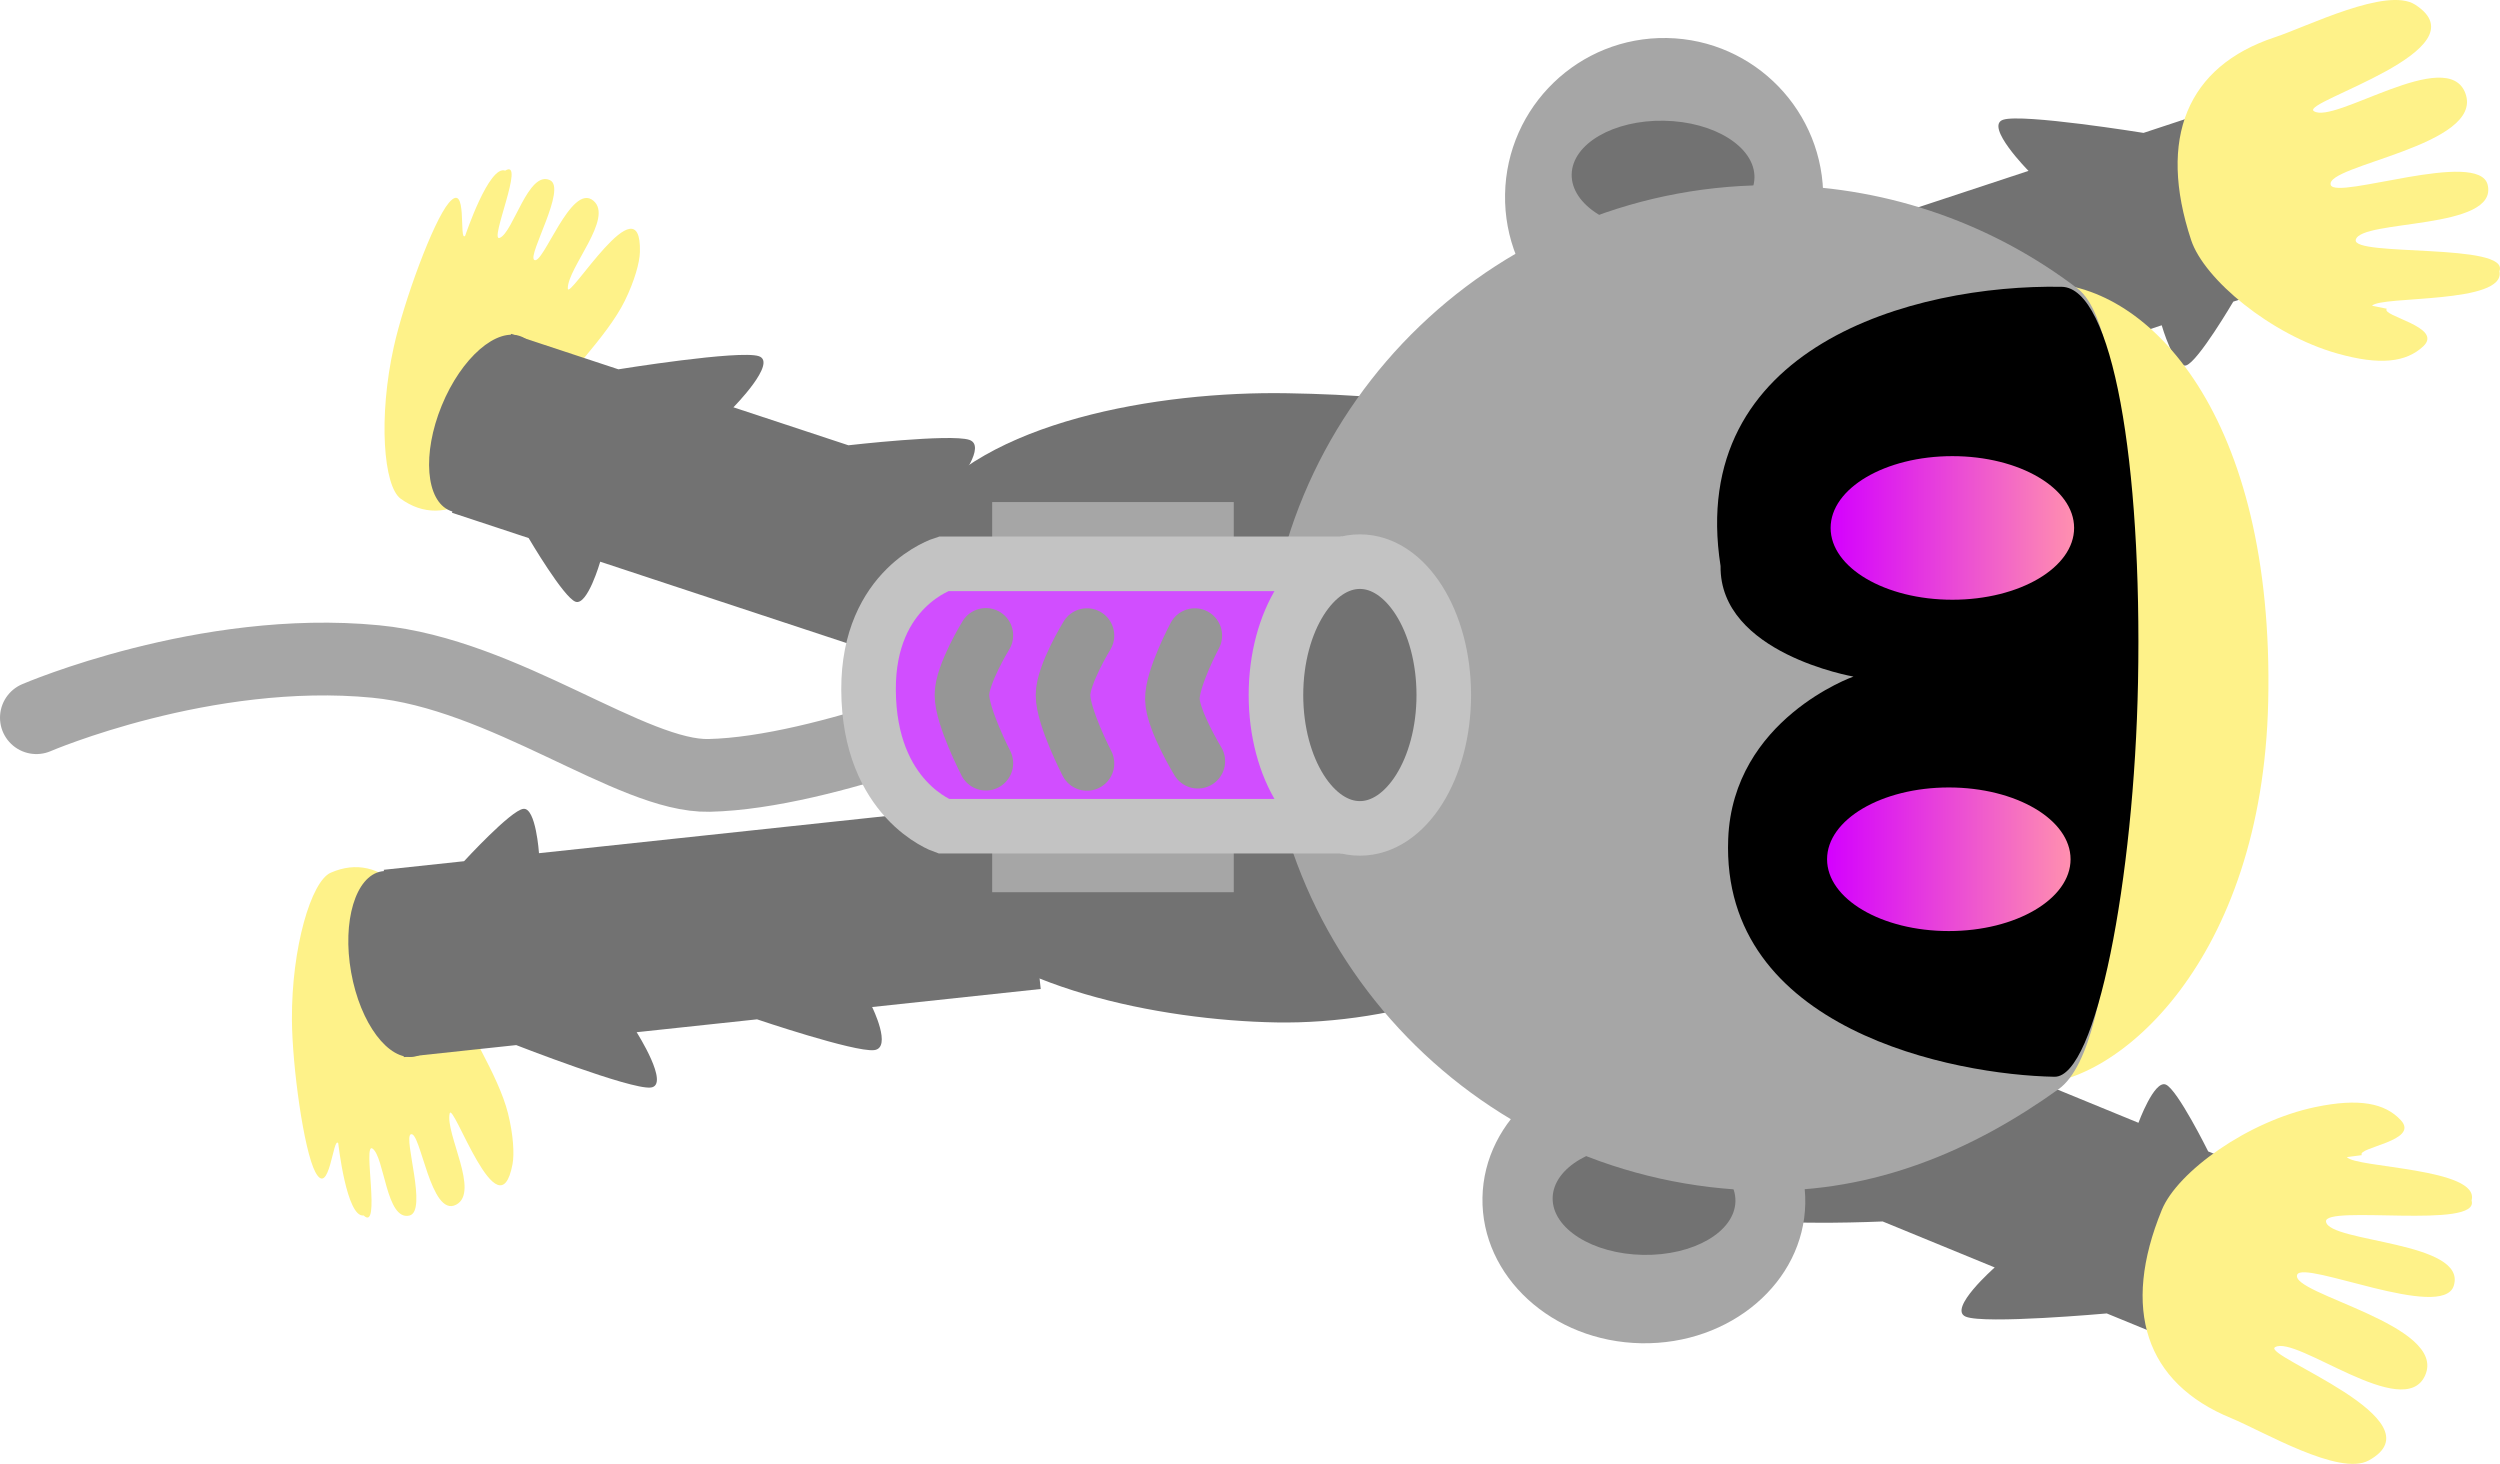
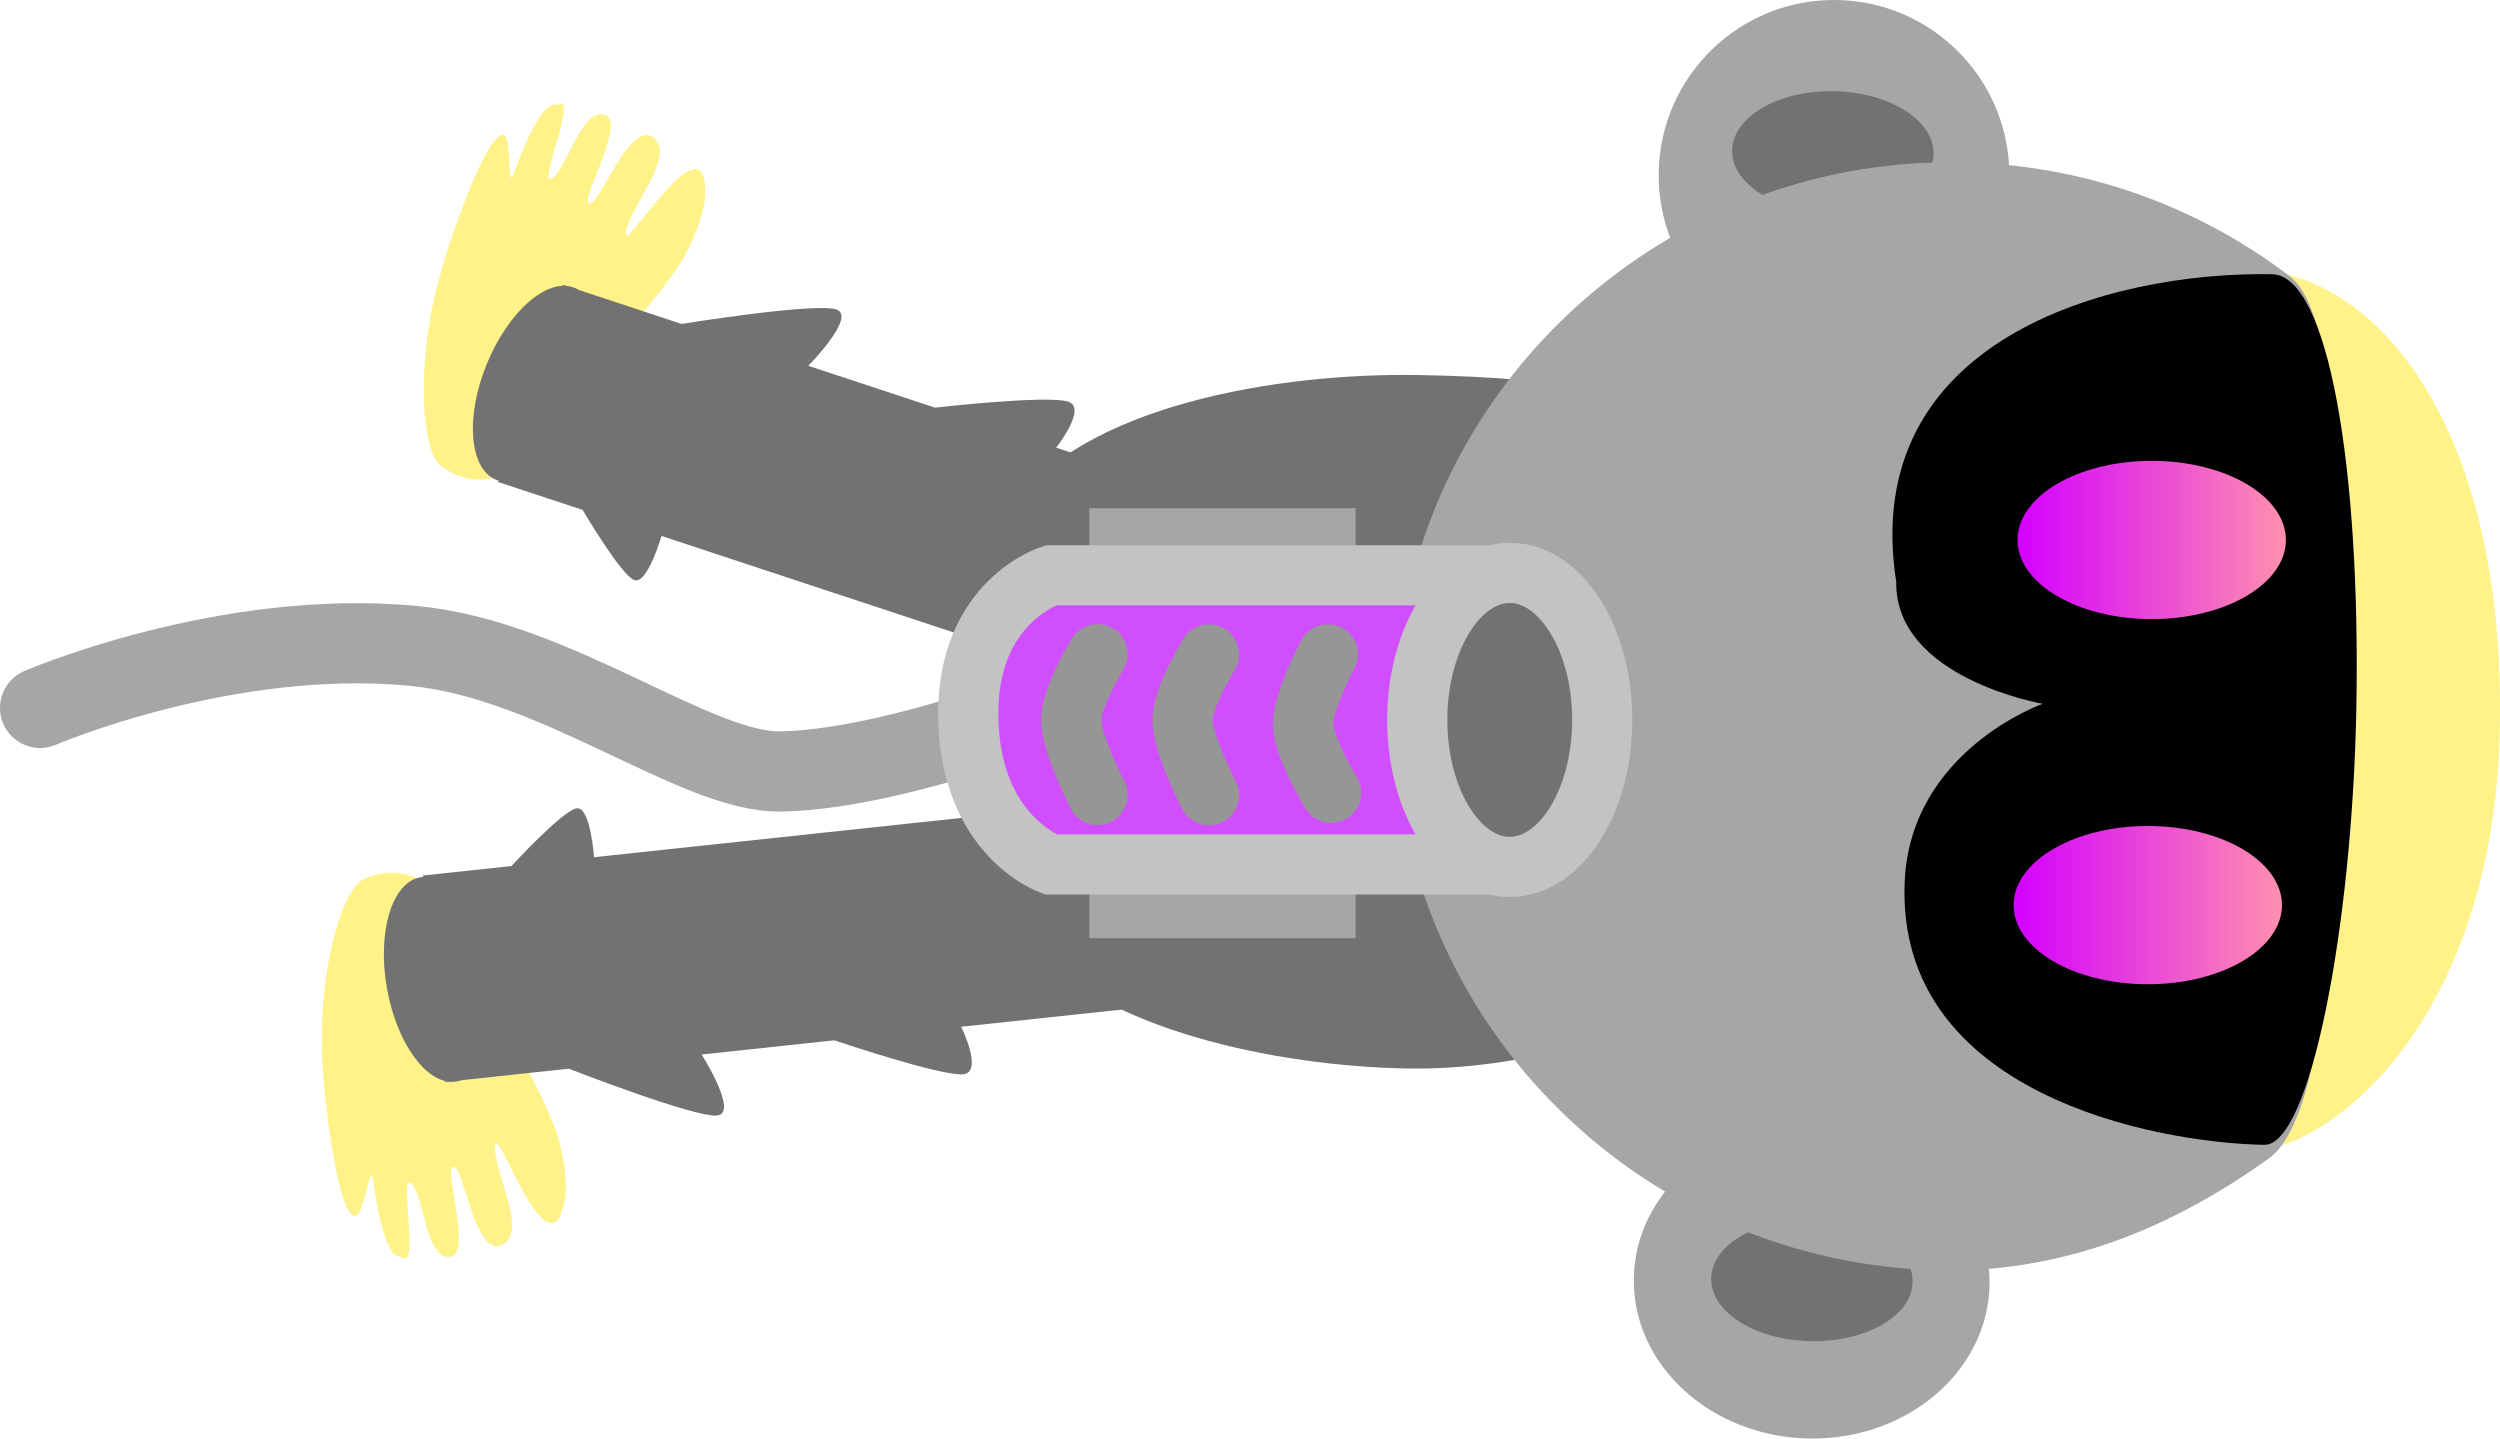
- <svg xmlns="http://www.w3.org/2000/svg" version="1.1" width="137.435" height="80.475" viewBox="0,0,137.435,80.475" id="svg35">
+ <svg xmlns="http://www.w3.org/2000/svg" version="1.1" width="374.11" height="215.269" viewBox="0 0 124.703 71.756" id="svg35">
  <defs id="defs4">
    <linearGradient x1="221.052" y1="170.874" x2="234.437" y2="170.874" gradientUnits="userSpaceOnUse" id="color-1">
      <stop offset="0" stop-color="#ff90af" id="stop1" />
      <stop offset="1" stop-color="#d400ff" id="stop2" />
    </linearGradient>
    <linearGradient x1="221.247" y1="189.088" x2="234.632" y2="189.088" gradientUnits="userSpaceOnUse" id="color-2">
      <stop offset="0" stop-color="#ff90af" id="stop3" />
      <stop offset="1" stop-color="#d400ff" id="stop4" />
    </linearGradient>
  </defs>
-   <g stroke="none" stroke-width="0" stroke-linecap="butt" id="g5" transform="matrix(-1,0,0,1,335.0734,-141.8511)" style="stroke-miterlimit:10">
-     <path d="m 209.575,206.834 4.106,-1.685 c 0,0 1.691,-3.413 2.33,-3.675 0.639,-0.262 1.503,2.102 1.503,2.102 l 24.637,-10.112 3.933,9.581 -8.623,3.539 c 0,0 1.706,1.859 0.762,2.246 -1.013,0.416 -6.648,0.17 -6.648,0.17 l -6.159,2.528 c 0,0 2.605,2.289 1.59,2.706 -1.038,0.426 -7.75,-0.178 -7.75,-0.178 l -5.749,2.36 z" fill="#727272" id="path4" />
-     <path d="m 205.233,205.354 c 0.32,-0.425 -3.208,-0.777 -2.142,-1.922 0.873,-0.938 2.288,-1.224 4.7,-0.721 3.706,0.773 7.575,3.55 8.438,5.652 2.236,5.448 0.904,9.512 -3.805,11.446 -1.748,0.718 -5.949,3.218 -7.569,2.329 -4.024,-2.209 5.922,-5.766 5.149,-6.227 -1.151,-0.685 -7.083,4.137 -8.246,1.56 -1.262,-2.795 7.463,-4.487 7.028,-5.546 -0.337,-0.822 -7.986,2.555 -8.604,0.614 -0.781,-2.452 6.853,-2.376 7.021,-3.527 0.138,-0.946 -8.502,0.448 -8.001,-1.166 -0.499,-1.782 6.407,-1.792 6.854,-2.385 z" fill="#fef289" id="path5" />
-   </g>
-   <g stroke="none" stroke-width="0" stroke-linecap="butt" id="g7" transform="matrix(-1,0,0,1,335.0734,-141.8511)" style="stroke-miterlimit:10">
-     <path d="m 211.336,147.208 5.9,1.949 c 0,0 6.653,-1.075 7.718,-0.723 1.042,0.344 -1.396,2.811 -1.396,2.811 l 6.322,2.088 c 0,0 5.604,-0.642 6.643,-0.299 0.969,0.32 -0.602,2.294 -0.602,2.294 l 8.851,2.924 -3.248,9.834 -25.288,-8.353 c 0,0 -0.695,2.419 -1.351,2.203 -0.656,-0.217 -2.583,-3.502 -2.583,-3.502 l -4.215,-1.392 z" fill="#727272" id="path6" />
-     <path d="m 204.674,158.659 c -0.487,-0.56 -7.377,-0.083 -7.005,-1.896 -0.614,-1.575 8.103,-0.792 7.899,-1.727 -0.249,-1.136 -7.858,-0.523 -7.252,-3.024 0.48,-1.98 8.347,0.85 8.626,0.007 0.359,-1.087 -8.463,-2.161 -7.401,-5.038 0.979,-2.653 7.236,1.74 8.336,0.976 0.739,-0.513 -9.433,-3.362 -5.575,-5.849 1.553,-1.001 5.919,1.198 7.714,1.791 4.834,1.597 6.449,5.557 4.602,11.149 -0.713,2.158 -4.377,5.2 -8.019,6.232 -2.37,0.672 -3.802,0.486 -4.739,-0.388 -1.144,-1.067 2.351,-1.667 2.001,-2.068 z" fill="#fef289" id="path7" />
-   </g>
-   <path d="m 51.366,49.921 c 3.485,4.343 12.327,6.171 18.797,6.286 6.501,0.116 14.24,-2.234 17.874,-6.485 2.405,-2.813 2.442,-19.574 0.63,-22.253 -3.363,-4.974 -10.865,-5.726 -17.887,-5.851 -7.138,-0.127 -16.774,1.563 -20.28,6.551 -1.801,2.561 -1.468,18.844 0.866,21.753 z" fill="#727272" stroke="none" stroke-width="0" stroke-linecap="butt" id="path8" style="stroke-miterlimit:10" />
-   <path d="m 81.497,65.841 c -0.077,4.332 3.833,7.915 8.733,8.003 4.9,0.087 8.936,-3.354 9.013,-7.686 0.077,-4.332 -3.833,-7.915 -8.733,-8.003 -4.9,-0.087 -8.936,3.354 -9.013,7.686 z" fill="#a6a6a6" stroke="none" stroke-width="0" stroke-linecap="butt" id="path10" style="stroke-miterlimit:10" />
-   <path d="m 91.327,19.579 c 4.829,0.086 8.814,-3.759 8.901,-8.588 0.086,-4.829 -3.759,-8.814 -8.588,-8.901 -4.829,-0.086 -8.814,3.759 -8.901,8.588 -0.086,4.829 3.759,8.814 8.588,8.901 z" fill="#a6a6a6" stroke="none" stroke-width="0" stroke-linecap="butt" id="path11" style="stroke-miterlimit:10" />
-   <path d="m 94.168,31.322 c -0.062,4.807 7.306,6.076 7.306,6.076 0,0 -6.625,2.332 -6.886,8.916 -0.419,10.533 11.697,13.18 17.161,13.278 4.616,0.082 12.623,-6.762 12.943,-21.008 0.354,-15.789 -6.593,-22.9 -12.157,-23 -8.171,-0.146 -20.246,3.68 -18.366,15.738 z" fill="#fef289" stroke="none" stroke-width="0" stroke-linecap="butt" id="path12" style="stroke-miterlimit:10" />
-   <path d="m 103.433,47.58 c -0.041,2.273 2.057,4.153 4.685,4.2 2.628,0.047 4.791,-1.757 4.831,-4.03 0.041,-2.273 -2.057,-4.153 -4.685,-4.2 -2.628,-0.047 -4.791,1.757 -4.831,4.03 z" fill="#000000" stroke="none" stroke-width="0" stroke-linecap="butt" id="path13" style="stroke-miterlimit:10" />
-   <path d="m 104.556,27.919 c -0.039,2.202 1.886,4.021 4.301,4.064 2.415,0.043 4.404,-1.707 4.443,-3.908 0.039,-2.202 -1.886,-4.021 -4.301,-4.064 -2.415,-0.043 -4.404,1.707 -4.443,3.908 z" fill="#000000" stroke="none" stroke-width="0" stroke-linecap="butt" id="path14" style="stroke-miterlimit:10" />
-   <path d="m 85.355,65.856 c -0.03,1.679 2.195,3.08 4.97,3.13 2.775,0.05 5.049,-1.271 5.079,-2.951 0.03,-1.679 -2.195,-3.08 -4.97,-3.13 -2.775,-0.05 -5.049,1.271 -5.079,2.951 z" fill="#727272" stroke="none" stroke-width="0" stroke-linecap="butt" id="path15" style="stroke-miterlimit:10" />
-   <path d="m 86.401,9.588 c -0.03,1.679 2.195,3.08 4.97,3.13 2.775,0.05 5.049,-1.271 5.079,-2.951 0.03,-1.679 -2.195,-3.08 -4.97,-3.13 -2.775,-0.05 -5.049,1.271 -5.079,2.951 z" fill="#727272" stroke="none" stroke-width="0" stroke-linecap="butt" id="path15-0" style="stroke-miterlimit:10" />
-   <g stroke="none" stroke-width="0" stroke-linecap="butt" id="g19" transform="matrix(-1,0,0,1,335.0734,-141.8511)" style="stroke-miterlimit:10">
+   <path d="m 51.366,47.011 c 3.485,4.343 12.327,6.171 18.797,6.286 6.501,0.116 14.24,-2.234 17.874,-6.485 2.405,-2.813 2.442,-19.574 0.63,-22.253 -3.363,-4.974 -10.865,-5.726 -17.887,-5.851 -7.138,-0.127 -16.774,1.563 -20.28,6.551 -1.801,2.561 -1.468,18.844 0.866,21.753 z" fill="#727272" stroke="none" stroke-width="0" stroke-linecap="butt" id="path8" style="stroke-miterlimit:10" />
+   <path d="m 81.497,63.752 c -0.077,4.332 3.833,7.915 8.733,8.003 4.9,0.087 8.936,-3.354 9.013,-7.686 0.077,-4.332 -3.833,-7.915 -8.733,-8.003 -4.9,-0.087 -8.936,3.354 -9.013,7.686 z" fill="#a6a6a6" stroke="none" stroke-width="0" stroke-linecap="butt" id="path10" style="stroke-miterlimit:10" />
+   <path d="m 91.327,17.49 c 4.829,0.086 8.814,-3.759 8.901,-8.588 0.086,-4.829 -3.759,-8.814 -8.588,-8.901 -4.829,-0.086 -8.814,3.759 -8.901,8.588 -0.086,4.829 3.759,8.814 8.588,8.901 z" fill="#a6a6a6" stroke="none" stroke-width="0" stroke-linecap="butt" id="path11" style="stroke-miterlimit:10" />
+   <path d="m 94.168,29.233 c -0.062,4.807 7.306,6.076 7.306,6.076 0,0 -6.625,2.332 -6.886,8.916 -0.419,10.533 11.697,13.18 17.161,13.278 4.616,0.082 12.623,-6.762 12.943,-21.008 0.354,-15.789 -6.593,-22.9 -12.157,-23 -8.171,-0.146 -20.246,3.68 -18.366,15.738 z" fill="#fef289" stroke="none" stroke-width="0" stroke-linecap="butt" id="path12" style="stroke-miterlimit:10" />
+   <path d="m 103.433,45.492 c -0.041,2.273 2.057,4.153 4.685,4.2 2.628,0.047 4.791,-1.757 4.831,-4.03 0.041,-2.273 -2.057,-4.153 -4.685,-4.2 -2.628,-0.047 -4.791,1.757 -4.831,4.03 z" fill="#000000" stroke="none" stroke-width="0" stroke-linecap="butt" id="path13" style="stroke-miterlimit:10" />
+   <path d="m 104.556,25.83 c -0.039,2.202 1.886,4.021 4.301,4.064 2.415,0.043 4.404,-1.707 4.443,-3.908 0.039,-2.202 -1.886,-4.021 -4.301,-4.064 -2.415,-0.043 -4.404,1.707 -4.443,3.908 z" fill="#000000" stroke="none" stroke-width="0" stroke-linecap="butt" id="path14" style="stroke-miterlimit:10" />
+   <path d="m 85.355,63.768 c -0.03,1.679 2.195,3.08 4.97,3.13 2.775,0.05 5.049,-1.271 5.079,-2.951 0.03,-1.679 -2.195,-3.08 -4.97,-3.13 -2.775,-0.05 -5.049,1.271 -5.079,2.951 z" fill="#727272" stroke="none" stroke-width="0" stroke-linecap="butt" id="path15" style="stroke-miterlimit:10" />
+   <path d="m 86.401,7.5 c -0.03,1.679 2.195,3.08 4.97,3.13 2.775,0.05 5.049,-1.271 5.079,-2.951 0.03,-1.679 -2.195,-3.08 -4.97,-3.13 -2.775,-0.05 -5.049,1.271 -5.079,2.951 z" fill="#727272" stroke="none" stroke-width="0" stroke-linecap="butt" id="path15-0" style="stroke-miterlimit:10" />
+   <g stroke="none" stroke-width="0" stroke-linecap="butt" id="g19" transform="matrix(-1,0,0,1,335.0734,-145.9958)" style="stroke-miterlimit:10">
    <path d="m 309.501,154.814 c 0.368,0.387 -0.166,-3.071 0.899,-1.811 0.871,1.031 2.47,5.415 3.026,7.922 0.855,3.853 0.568,7.659 -0.382,8.344 -2.465,1.775 -5.37,-0.089 -8.2,-5.307 -0.681,-1.255 -3.141,-3.581 -4.121,-5.579 -0.533,-1.087 -0.812,-2.096 -0.828,-2.668 -0.109,-4.032 3.964,2.761 3.965,1.99 7.8e-4,-1.148 -2.537,-3.868 -1.409,-4.82 1.224,-1.032 2.777,3.598 3.256,3.253 0.372,-0.268 -1.807,-3.941 -0.866,-4.383 1.19,-0.559 2.011,2.868 2.759,3.173 0.615,0.251 -1.444,-4.408 -0.299,-3.696 0.889,-0.333 2.2,3.583 2.2,3.583 z" fill="#fef289" id="path17" />
    <path d="m 310.226,170.039 -4.215,1.392 c 0,0 -1.927,3.285 -2.583,3.502 -0.656,0.217 -1.351,-2.203 -1.351,-2.203 l -25.288,8.353 -3.248,-9.834 8.851,-2.924 c 0,0 -1.571,-1.974 -0.602,-2.294 1.039,-0.343 6.643,0.299 6.643,0.299 l 6.322,-2.088 c 0,0 -2.438,-2.467 -1.396,-2.811 1.065,-0.352 7.718,0.723 7.718,0.723 l 5.9,-1.949 z" fill="#727272" id="path18" />
    <path d="m 310.333,169.926 c -1.335,0.547 -3.294,-1.153 -4.377,-3.796 -1.082,-2.643 -0.877,-5.229 0.458,-5.776 1.335,-0.547 3.294,1.153 4.377,3.796 1.082,2.643 0.877,5.229 -0.458,5.776 z" fill="#727272" id="path19" />
  </g>
-   <g stroke="none" stroke-width="0" stroke-linecap="butt" id="g22" transform="matrix(-1,0,0,1,335.0734,-141.8511)" style="stroke-miterlimit:10">
+   <g stroke="none" stroke-width="0" stroke-linecap="butt" id="g22" transform="matrix(-1,0,0,1,335.0734,-145.9958)" style="stroke-miterlimit:10">
    <path d="m 315.084,208.668 c -0.968,0.937 0.061,-4.052 -0.487,-3.676 -0.667,0.457 -0.747,3.979 -2.028,3.684 -1.014,-0.234 0.342,-4.284 -0.078,-4.467 -0.541,-0.236 -1.083,4.618 -2.497,3.867 -1.304,-0.693 0.603,-3.887 0.36,-5.009 -0.163,-0.753 -2.712,6.746 -3.456,2.782 -0.106,-0.562 -0.045,-1.608 0.246,-2.782 0.536,-2.16 2.451,-4.953 2.852,-6.323 1.666,-5.698 4.113,-8.133 6.896,-6.917 1.074,0.469 2.156,4.129 2.133,8.075 -0.015,2.568 -0.653,7.19 -1.287,8.382 -0.775,1.456 -0.982,-2.037 -1.26,-1.581 0,0 -0.455,4.104 -1.395,3.966 z" fill="#fef289" id="path20" />
    <path d="m 312.874,199.965 -6.179,-0.661 c 0,0 -6.277,2.453 -7.392,2.334 -1.091,-0.117 0.772,-3.042 0.772,-3.042 l -6.62,-0.708 c 0,0 -5.342,1.809 -6.431,1.693 -1.015,-0.109 0.105,-2.37 0.105,-2.37 l -9.268,-0.991 1.101,-10.298 26.481,2.832 c 0,0 0.169,-2.511 0.856,-2.438 0.687,0.073 3.263,2.879 3.263,2.879 l 4.413,0.472 z" fill="#727272" id="path21" />
    <path d="m 315.77,195.304 c -0.5,2.812 -2.057,4.887 -3.478,4.634 -1.42,-0.253 -2.166,-2.737 -1.665,-5.549 0.5,-2.812 2.057,-4.887 3.478,-4.634 1.42,0.253 2.166,2.737 1.665,5.549 z" fill="#727272" id="path22" />
  </g>
-   <path d="m 2,39.454 c 0,0 9.283,-3.996 18.646,-3.09 7.129,0.689 14.081,6.359 18.335,6.263 6.425,-0.145 16.331,-4.379 16.331,-4.379" fill="none" stroke="#a6a6a6" stroke-width="4" stroke-linecap="round" id="path23" style="stroke-miterlimit:10" />
-   <path d="m 69.561,37.322 c -0.272,15.262 11.943,27.856 27.283,28.13 6.233,0.111 11.635,-2.215 16.331,-5.581 3.441,-2.466 3.312,-17.55 3.307,-21.223 -0.004,-2.652 1.102,-20.215 -2.271,-22.785 -4.549,-3.467 -10.212,-5.569 -16.381,-5.679 C 82.49,9.91 69.833,22.06 69.561,37.322 Z" fill="#a6a6a6" stroke="none" stroke-width="0" stroke-linecap="butt" id="path24" style="stroke-miterlimit:10" />
-   <g stroke="none" stroke-width="0" stroke-linecap="butt" id="g27" transform="matrix(-1,0,0,1,335.0734,-141.8511)" style="stroke-miterlimit:10">
+   <path d="m 2,35.31 c 0,0 9.283,-3.996 18.646,-3.09 7.129,0.689 14.081,6.359 18.335,6.263 6.425,-0.145 16.331,-4.379 16.331,-4.379" fill="none" stroke="#a6a6a6" stroke-width="4" stroke-linecap="round" id="path23" style="stroke-miterlimit:10" />
+   <path d="m 69.561,35.234 c -0.272,15.262 11.943,27.856 27.283,28.13 6.233,0.111 11.635,-2.215 16.331,-5.581 3.441,-2.466 3.312,-17.55 3.307,-21.223 -0.004,-2.652 1.102,-20.215 -2.271,-22.785 C 109.662,10.308 103.999,8.206 97.83,8.096 82.49,7.822 69.833,19.972 69.561,35.234 Z" fill="#a6a6a6" stroke="none" stroke-width="0" stroke-linecap="butt" id="path24" style="stroke-miterlimit:10" />
+   <g stroke="none" stroke-width="0" stroke-linecap="butt" id="g27" transform="matrix(-1,0,0,1,335.0734,-143.9396)" style="stroke-miterlimit:10">
    <path d="m 240.487,172.969 c 0.062,4.807 -7.306,6.076 -7.306,6.076 0,0 6.625,2.332 6.886,8.916 0.419,10.533 -12.471,12.987 -17.935,13.084 -2.297,0.041 -4.387,-10.885 -4.594,-21.69 -0.231,-12.065 1.401,-21.687 4.196,-21.737 8.171,-0.146 20.633,3.293 18.753,15.351 z" fill="#000000" id="path25" />
    <path d="m 234.437,170.874 c 0,2.18 -2.996,3.947 -6.693,3.947 -3.696,0 -6.693,-1.767 -6.693,-3.947 0,-2.18 2.996,-3.947 6.693,-3.947 3.696,0 6.693,1.767 6.693,3.947 z" fill="url(#color-1)" id="path26" style="fill:url(#color-1)" />
    <path d="m 234.632,189.088 c 0,2.18 -2.996,3.947 -6.693,3.947 -3.696,0 -6.693,-1.767 -6.693,-3.947 0,-2.18 2.996,-3.947 6.693,-3.947 3.696,0 6.693,1.767 6.693,3.947 z" fill="url(#color-2)" id="path27" style="fill:url(#color-2)" />
  </g>
-   <path d="M 65.825,47.049 V 29.6 h -9.281 v 17.449 z" fill="#727272" stroke="#a6a6a6" stroke-width="4" stroke-linecap="butt" id="path28" style="stroke-miterlimit:10" />
-   <g stroke-width="3" id="g33" transform="matrix(-1,0,0,1,335.0734,-141.8511)" style="stroke-miterlimit:10">
+   <path d="M 65.62,44.799 V 27.35 h -9.281 V 44.799 Z" fill="#727272" stroke="#a6a6a6" stroke-width="4" stroke-linecap="butt" id="path28" style="stroke-miterlimit:10" />
+   <g stroke-width="3" id="g33" transform="matrix(-1,0,0,1,335.6238,-144.1493)" style="stroke-miterlimit:10">
    <path d="m 262.785,187.27 v -14.422 h 20.423 c 0,0 4.134,1.285 4.118,6.908 -0.018,6.088 -4.118,7.514 -4.118,7.514 z" fill="#d14eff" stroke="#c3c3c3" stroke-linecap="butt" id="path29" />
    <path d="m 264.929,180.059 c 0,4.05 -2.065,7.332 -4.613,7.332 -2.548,0 -4.613,-3.283 -4.613,-7.332 0,-4.05 2.065,-7.332 4.613,-7.332 2.548,0 4.613,3.283 4.613,7.332 z" fill="#727272" stroke="#c3c3c3" stroke-linecap="butt" id="path30" />
    <path d="m 269.389,176.791 c 0,0 1.261,2.354 1.234,3.516 -0.027,1.141 -1.399,3.392 -1.399,3.392" fill="none" stroke="#969696" stroke-linecap="round" id="path31" />
    <path d="m 275.318,176.791 c 0,0 1.318,2.144 1.318,3.272 0,1.209 -1.318,3.757 -1.318,3.757" fill="none" stroke="#969696" stroke-linecap="round" id="path32" />
    <path d="m 280.875,176.779 c 0,0 1.318,2.144 1.318,3.272 0,1.209 -1.318,3.757 -1.318,3.757" fill="none" stroke="#969696" stroke-linecap="round" id="path33" />
  </g>
</svg>
